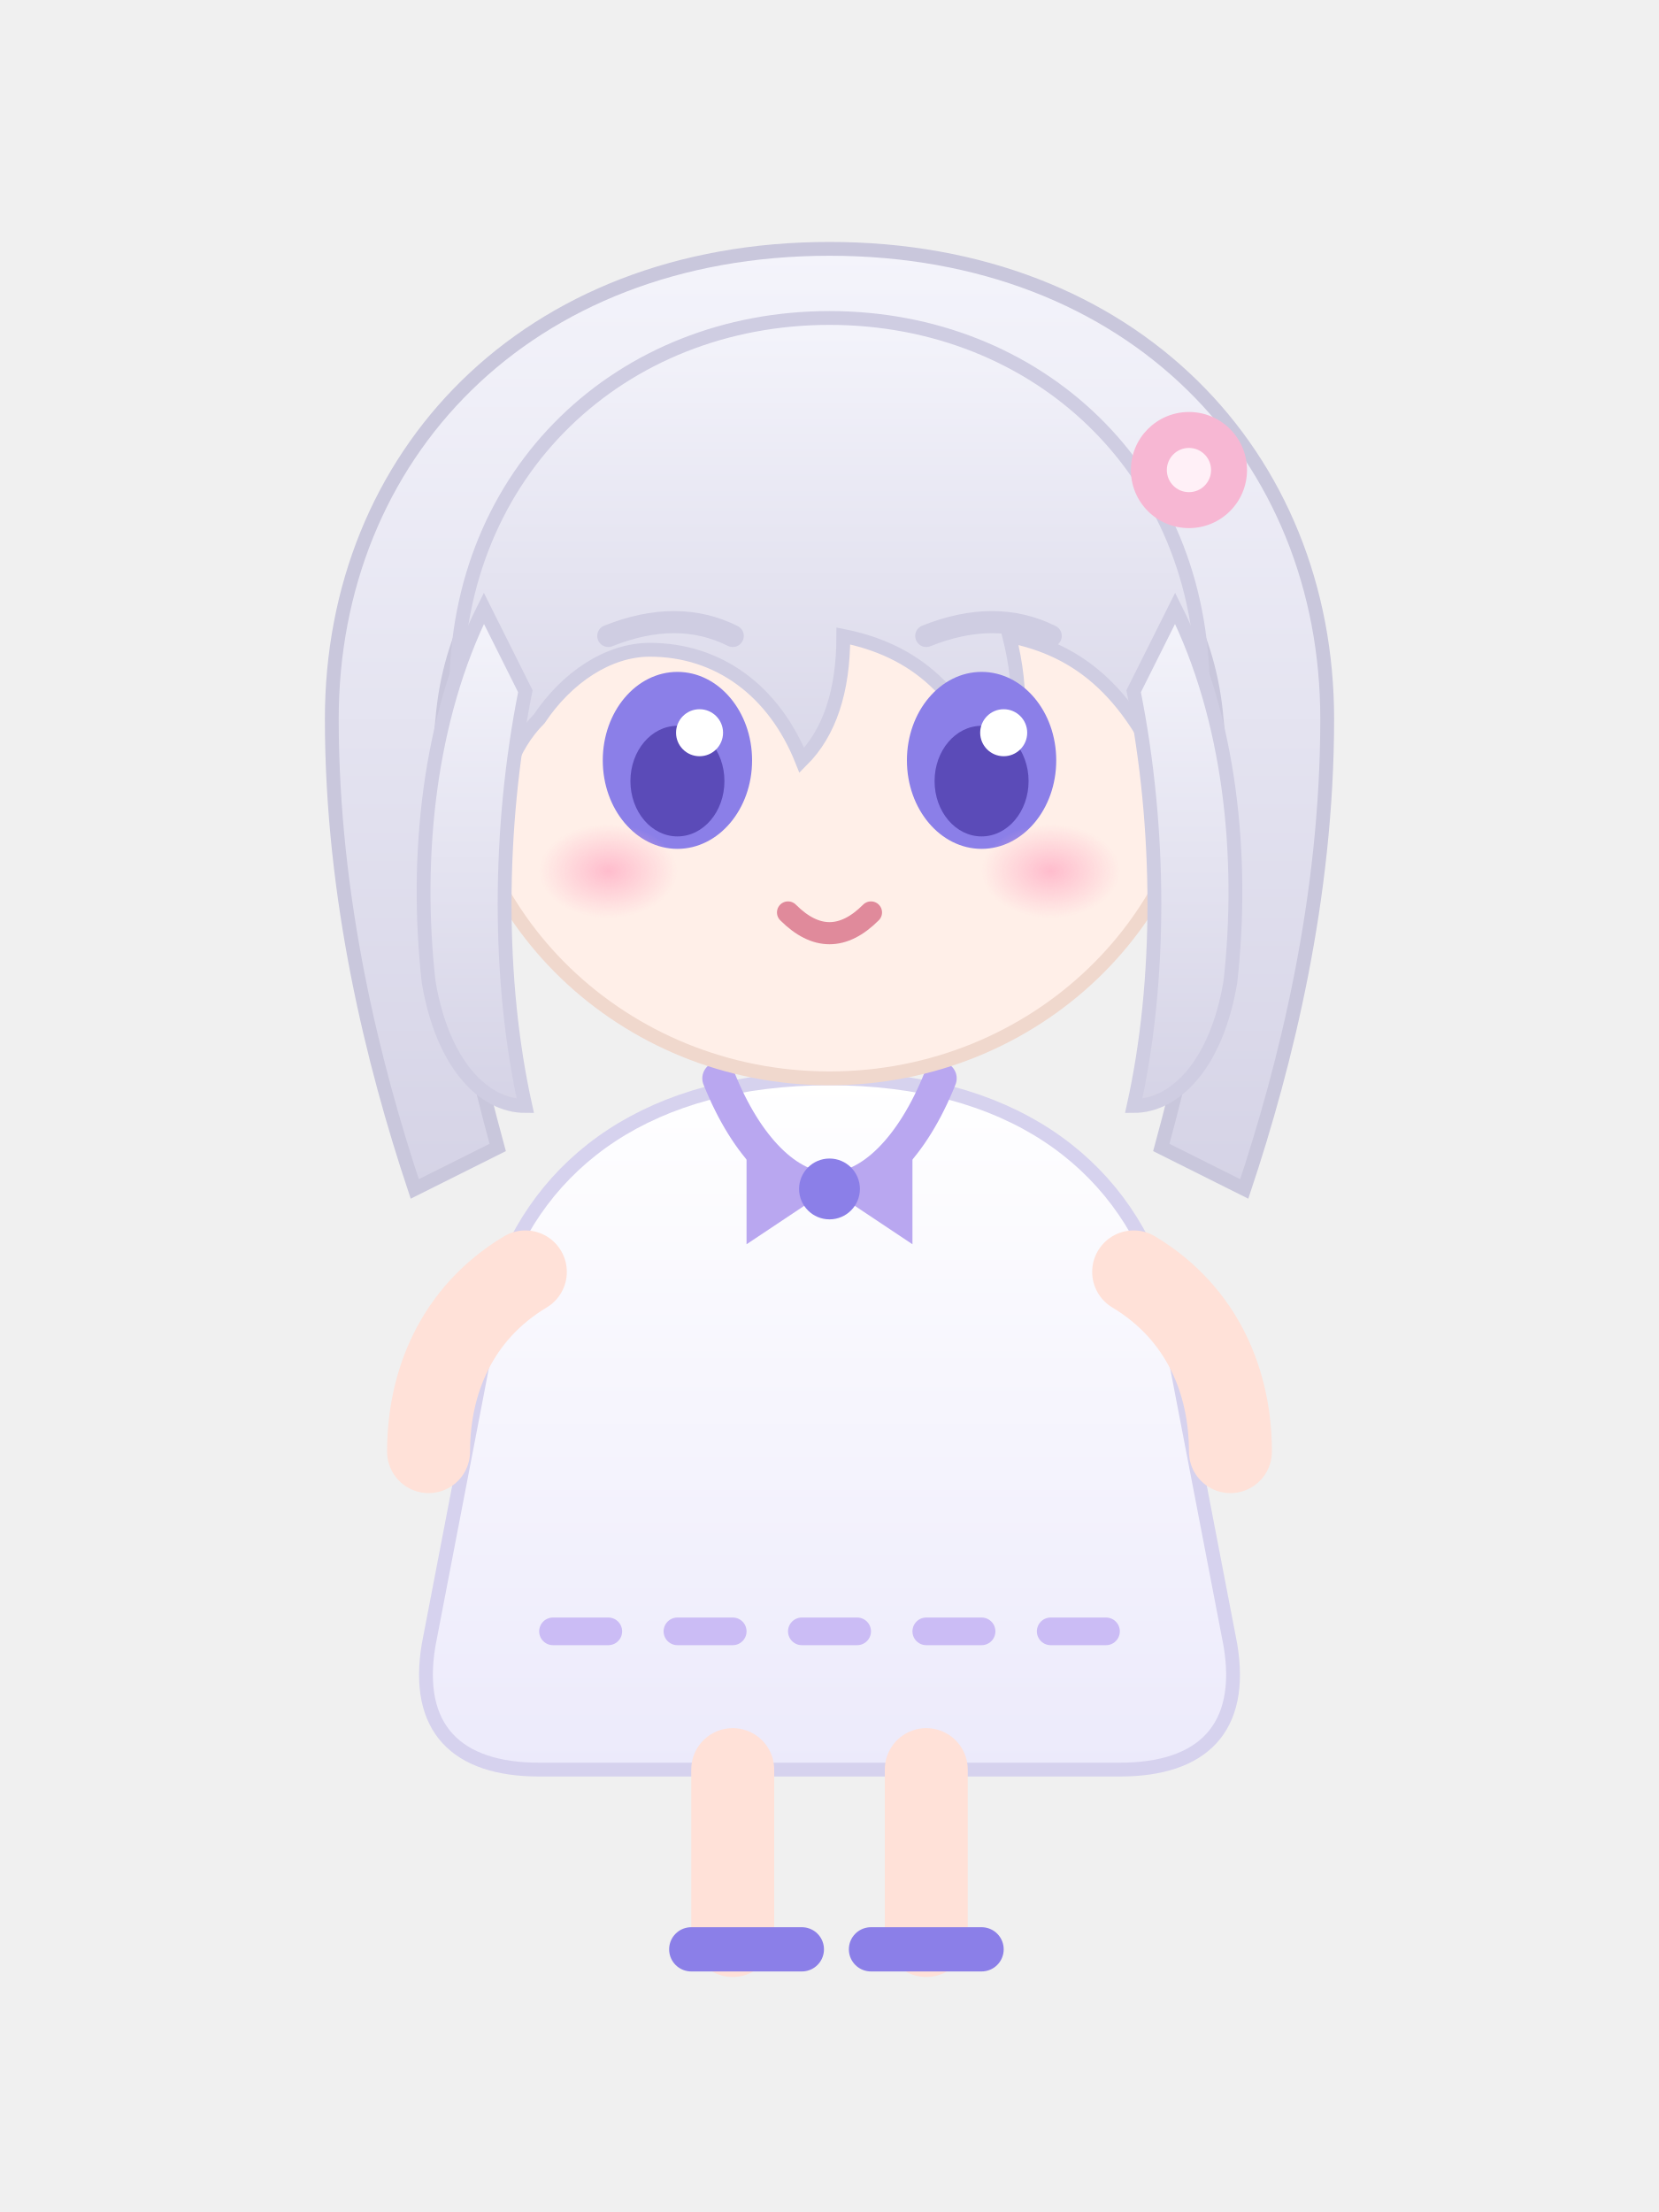
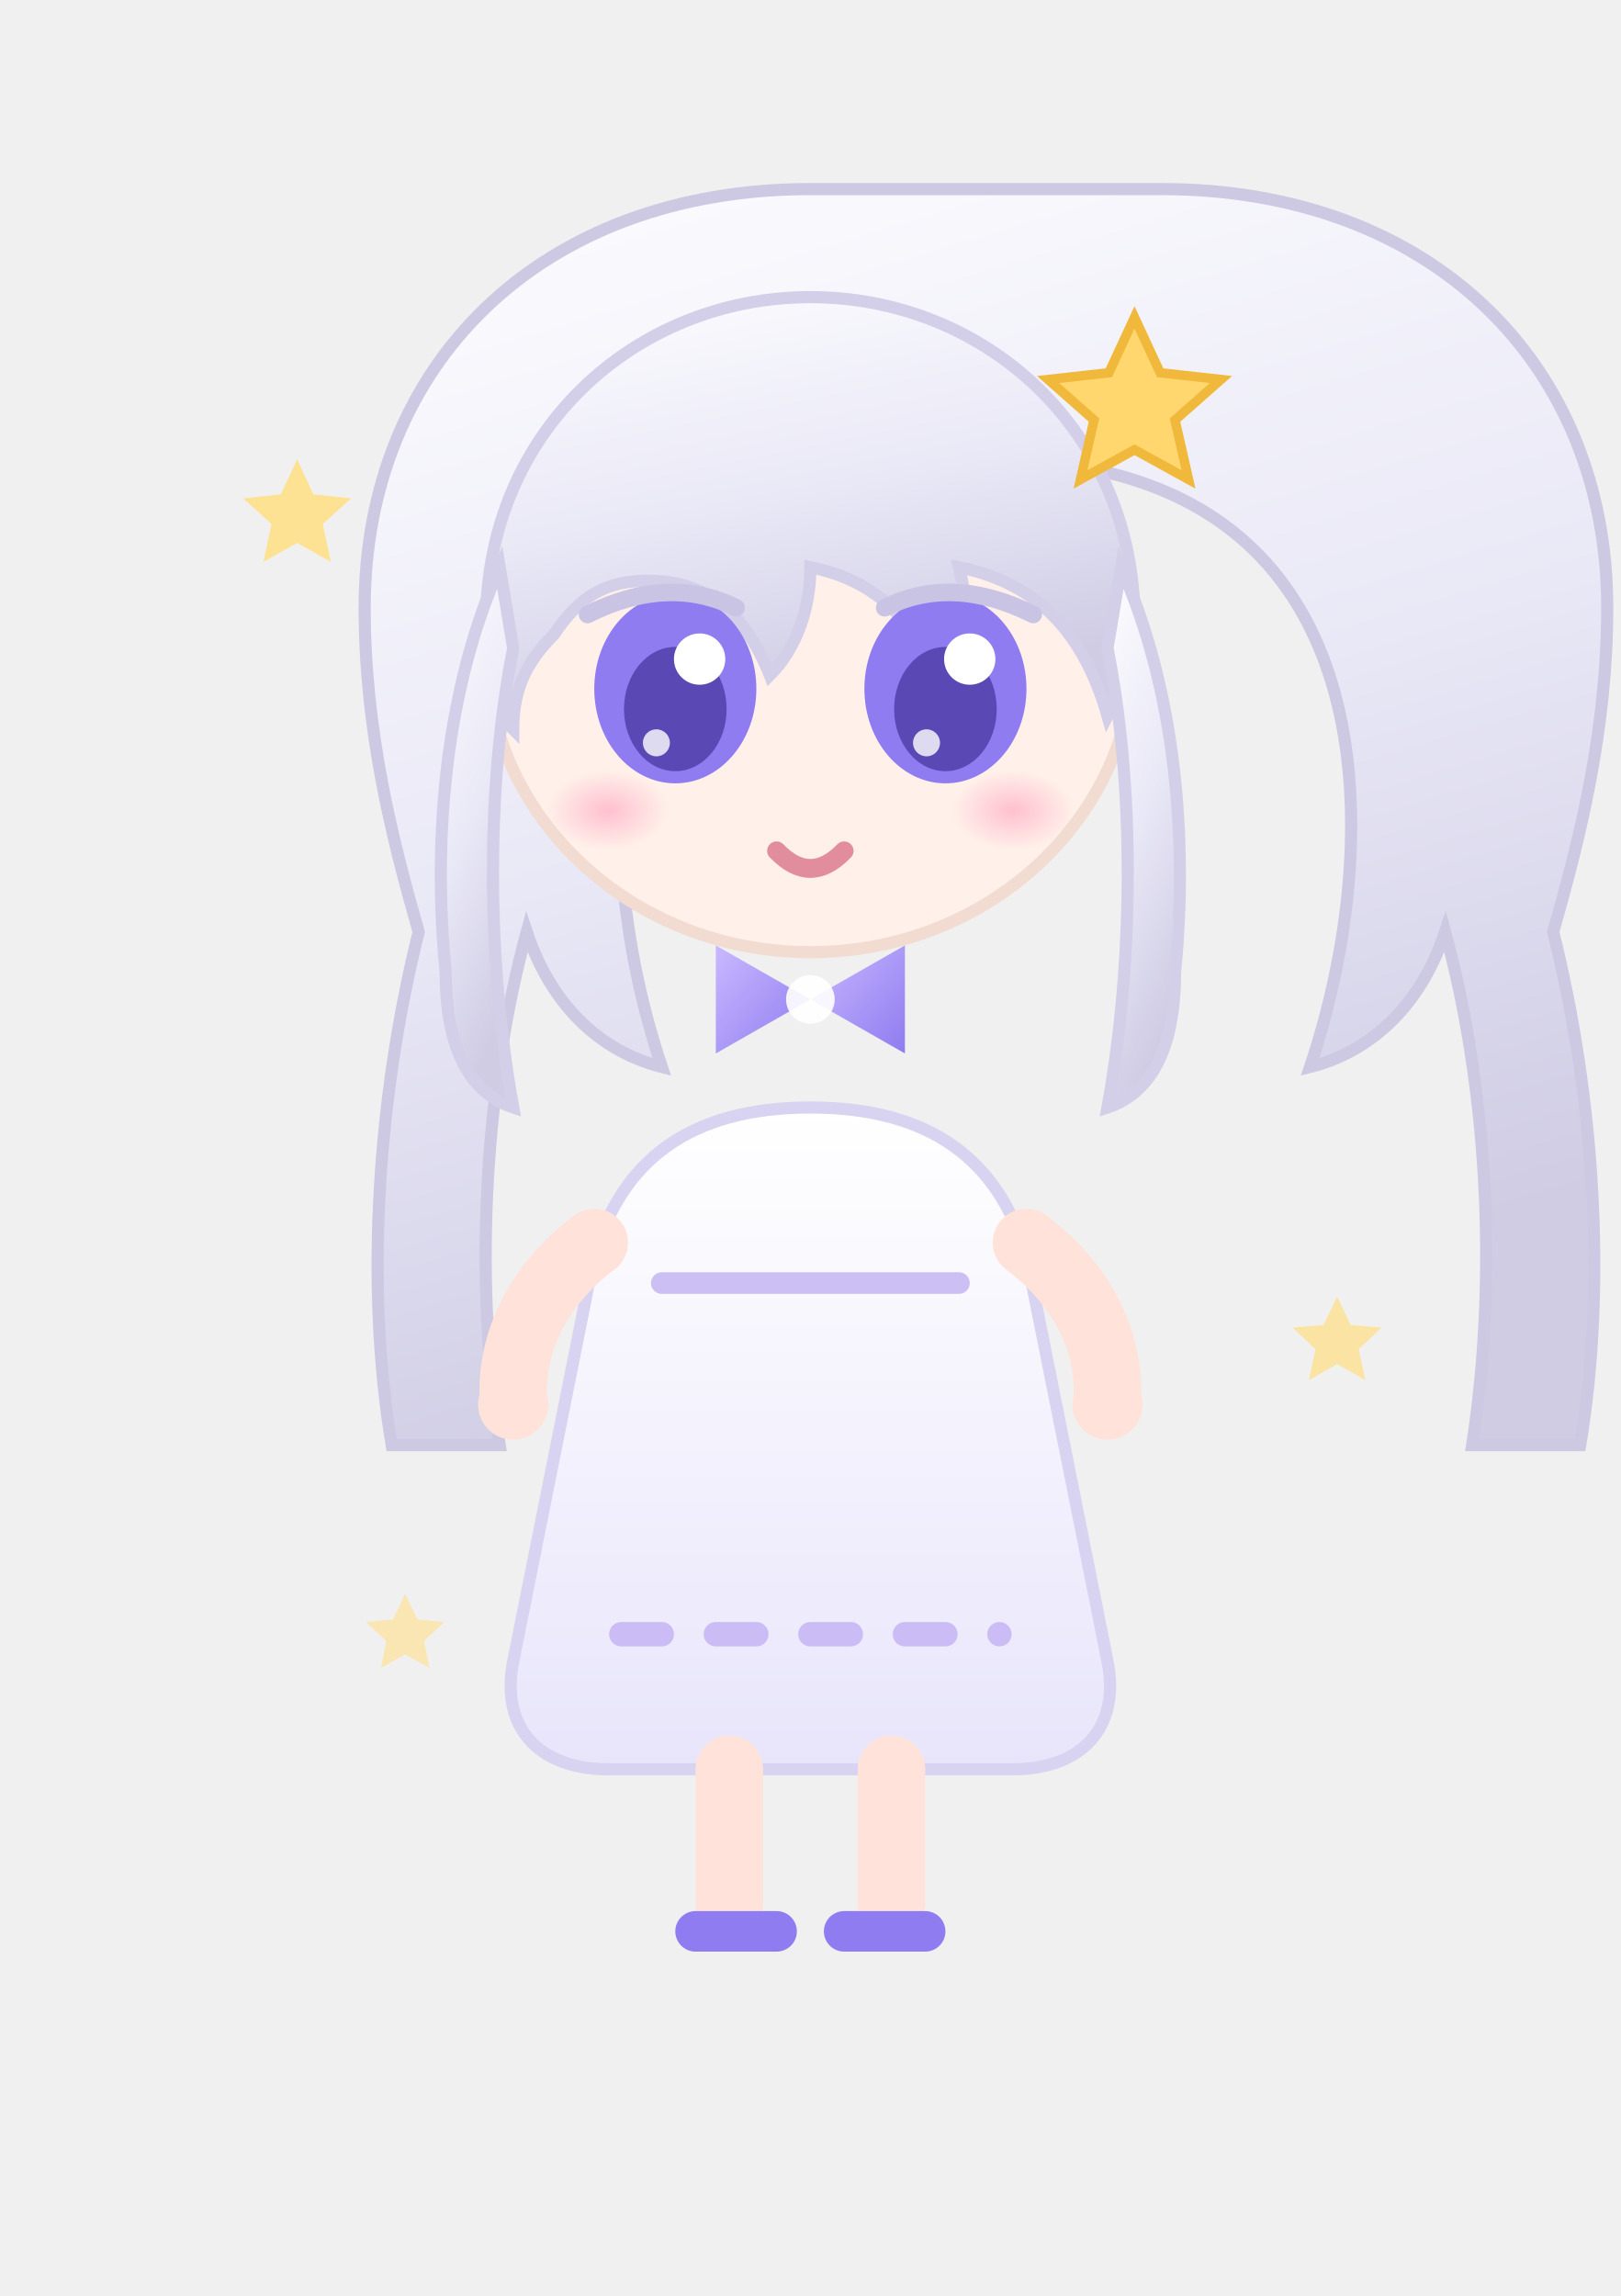
- <svg xmlns="http://www.w3.org/2000/svg" viewBox="0 0 120 160" width="120" height="160" role="img" aria-label="银发少女桌宠">
+ <svg xmlns="http://www.w3.org/2000/svg" viewBox="0 0 120 170" width="120" height="170" role="img" aria-label="银发少女桌宠">
  <defs>
-     <linearGradient id="hairGrad" x1="0" y1="0" x2="0" y2="1">
-       <stop offset="0" stop-color="#f4f4fb" />
-       <stop offset="1" stop-color="#d5d3e6" />
+     <linearGradient id="hairG" x1="0" y1="0" x2="0.3" y2="1">
+       <stop offset="0" stop-color="#fdfdff" />
+       <stop offset="0.55" stop-color="#e9e8f6" />
+       <stop offset="1" stop-color="#cfcce4" />
    </linearGradient>
-     <linearGradient id="dressGrad" x1="0" y1="0" x2="0" y2="1">
+     <linearGradient id="dressG" x1="0" y1="0" x2="0" y2="1">
      <stop offset="0" stop-color="#ffffff" />
-       <stop offset="1" stop-color="#eceafb" />
+       <stop offset="1" stop-color="#e8e5fb" />
    </linearGradient>
-     <radialGradient id="cheek" cx="0.5" cy="0.5" r="0.5">
-       <stop offset="0" stop-color="#ffb3c8" stop-opacity="0.85" />
+     <linearGradient id="ribbonG" x1="0" y1="0" x2="1" y2="1">
+       <stop offset="0" stop-color="#c9b8ff" />
+       <stop offset="1" stop-color="#8f7cf0" />
+     </linearGradient>
+     <radialGradient id="cheekG" cx="0.5" cy="0.5" r="0.5">
+       <stop offset="0" stop-color="#ffb3c8" stop-opacity="0.8" />
      <stop offset="1" stop-color="#ffb3c8" stop-opacity="0" />
    </radialGradient>
  </defs>
  <g id="pet-body">
-     <path d="M60 18c-22 0-36 15-36 34 0 13 3 25 6 34l6-3c-3-11-5-22-4-31 1-12 11-21 28-21s27 9 28 21c1 9-1 20-4 31l6 3c3-9 6-21 6-34 0-19-14-34-36-34z" fill="url(#hairGrad)" stroke="#c9c7dc" stroke-width="1" />
-     <path d="M60 78c-13 0-21 6-24 15l-5 26c-1 6 2 9 8 9h42c6 0 9-3 8-9l-5-26c-3-9-11-15-24-15z" fill="url(#dressGrad)" stroke="#d6d2ee" stroke-width="1" />
-     <path d="M52 78c2 5 5 8 8 8s6-3 8-8" fill="none" stroke="#b9a7f0" stroke-width="2.4" stroke-linecap="round" />
-     <path d="M60 86l-6-4v8l6-4 6 4v-8z" fill="#b9a7f0" />
-     <circle cx="60" cy="86" r="2.2" fill="#8b7fe8" />
-     <path d="M40 118h40" stroke="#cbbcf5" stroke-width="2" stroke-linecap="round" stroke-dasharray="4 5" />
-     <path d="M38 92c-5 3-7 8-7 13" fill="none" stroke="#ffe1d8" stroke-width="6" stroke-linecap="round" />
-     <path d="M82 92c5 3 7 8 7 13" fill="none" stroke="#ffe1d8" stroke-width="6" stroke-linecap="round" />
-     <path d="M53 128v12M67 128v12" stroke="#ffe1d8" stroke-width="6" stroke-linecap="round" />
-     <path d="M50 141h8M63 141h8" stroke="#8b7fe8" stroke-width="3.2" stroke-linecap="round" />
-     <ellipse cx="60" cy="52" rx="27" ry="26" fill="#ffefe8" stroke="#f0d8cd" stroke-width="1" />
-     <path d="M33 50c0-16 12-27 27-27s27 11 27 27c0 3-1 6-2 8-3-8-7-11-12-12 1 4 1 8-1 11-2-7-6-10-11-11 0 4-1 7-3 9-2-5-6-8-11-8-3 0-6 2-8 5-2 2-3 5-3 8-2-3-3-6-3-10z" fill="url(#hairGrad)" stroke="#cfcde2" stroke-width="1" />
-     <path d="M35 44c-4 8-5 18-4 27 1 6 4 9 7 9-2-9-2-20 0-30z" fill="url(#hairGrad)" stroke="#cfcde2" stroke-width="1" />
-     <path d="M85 44c4 8 5 18 4 27-1 6-4 9-7 9 2-9 2-20 0-30z" fill="url(#hairGrad)" stroke="#cfcde2" stroke-width="1" />
-     <g transform="translate(86,34)">
-       <circle r="4.2" fill="#f7b7d3" />
-       <circle r="1.6" fill="#fff0f7" />
+     <path d="M60 14c-20 0-33 13-33 31 0 9 2 17 4 24-3 12-4 26-2 38h8c-2-13-1-27 2-38 2 6 6 9 10 10-3-9-4-19-2-27 3-12 12-18 26-18s23 6 26 18c2 8 1 18-2 27 4-1 8-4 10-10 3 11 4 25 2 38h8c2-12 1-26-2-38 2-7 4-15 4-24 0-18-13-31-33-31z" fill="url(#hairG)" stroke="#cdc9e3" stroke-width="0.9" />
+     <path d="M60 82c-9 0-14 4-16 11l-6 30c-1 5 2 8 7 8h30c5 0 8-3 7-8l-6-30c-2-7-7-11-16-11z" fill="url(#dressG)" stroke="#d8d3f0" stroke-width="0.9" />
+     <path d="M46 121h28" stroke="#cbbcf5" stroke-width="1.8" stroke-linecap="round" stroke-dasharray="3 4" />
+     <path d="M49 95h22" stroke="#b9a7f0" stroke-width="1.6" stroke-linecap="round" opacity="0.7" />
+     <path d="M44 92c-4 3-6 7-6 11" fill="none" stroke="#ffe3da" stroke-width="5" stroke-linecap="round" />
+     <path d="M76 92c4 3 6 7 6 11" fill="none" stroke="#ffe3da" stroke-width="5" stroke-linecap="round" />
+     <circle cx="38" cy="104" r="2.6" fill="#ffe3da" />
+     <circle cx="82" cy="104" r="2.6" fill="#ffe3da" />
+     <path d="M54 131v10M66 131v10" stroke="#ffe3da" stroke-width="5" stroke-linecap="round" />
+     <path d="M51.5 143h6M62.5 143h6" stroke="#8f7cf0" stroke-width="3" stroke-linecap="round" />
+     <ellipse cx="60" cy="48" rx="24" ry="22.5" fill="#fff1ea" stroke="#f2dcd1" stroke-width="0.9" />
+     <path d="M36 46c0-14 11-24 24-24s24 10 24 24c0 3-1 5-2 7-2-7-6-10-11-11 1 4 1 7-1 10-2-6-5-9-10-10 0 3-1 6-3 8-2-5-5-7-9-7-3 0-5 1-7 4-2 2-3 4-3 7-2-2-2-5-2-8z" fill="url(#hairG)" stroke="#d3cfe8" stroke-width="0.9" />
+     <path d="M37 42c-4 9-5 20-4 30 0 6 2 9 5 10-2-11-2-24 0-34z" fill="url(#hairG)" stroke="#d3cfe8" stroke-width="0.9" />
+     <path d="M83 42c4 9 5 20 4 30 0 6-2 9-5 10 2-11 2-24 0-34z" fill="url(#hairG)" stroke="#d3cfe8" stroke-width="0.9" />
+     <g transform="translate(84,30)">
+       <path d="M0-6.5l1.9 4.1 4.5.5-3.4 3 1 4.4L0 3.3l-4 2.2 1-4.4-3.4-3 4.5-.5z" fill="#ffd76e" stroke="#f0b93c" stroke-width="0.7" />
+     </g>
+     <g transform="translate(60,74)">
+       <path d="M0 0l-7-4v8z" fill="url(#ribbonG)" />
+       <path d="M0 0l7-4v8z" fill="url(#ribbonG)" />
+       <circle r="1.8" fill="#fff" opacity="0.9" />
    </g>
    <g>
-       <ellipse cx="49" cy="55" rx="5.4" ry="6.4" fill="#8b7fe8" />
-       <ellipse cx="71" cy="55" rx="5.4" ry="6.4" fill="#8b7fe8" />
-       <ellipse cx="49" cy="56.5" rx="3.4" ry="4" fill="#5b4bb8" />
-       <ellipse cx="71" cy="56.5" rx="3.4" ry="4" fill="#5b4bb8" />
-       <circle cx="50.6" cy="53" r="1.7" fill="#ffffff" />
-       <circle cx="72.6" cy="53" r="1.7" fill="#ffffff" />
+       <ellipse cx="50" cy="51" rx="6" ry="7" fill="#8f7cf0" />
+       <ellipse cx="70" cy="51" rx="6" ry="7" fill="#8f7cf0" />
+       <ellipse cx="50" cy="52.5" rx="3.8" ry="4.6" fill="#5a48b5" />
+       <ellipse cx="70" cy="52.5" rx="3.8" ry="4.6" fill="#5a48b5" />
+       <circle cx="51.8" cy="48.8" r="1.9" fill="#fff" />
+       <circle cx="71.8" cy="48.8" r="1.9" fill="#fff" />
+       <circle cx="48.6" cy="55" r="1" fill="#fff" opacity="0.8" />
+       <circle cx="68.6" cy="55" r="1" fill="#fff" opacity="0.8" />
    </g>
-     <path d="M44 46q5-2 9 0M67 46q5-2 9 0" stroke="#cfcde2" stroke-width="1.6" fill="none" stroke-linecap="round" />
-     <ellipse cx="44" cy="63" rx="5" ry="3.4" fill="url(#cheek)" />
-     <ellipse cx="76" cy="63" rx="5" ry="3.4" fill="url(#cheek)" />
-     <path d="M57 66q3 3 6 0" stroke="#e08a9b" stroke-width="1.6" fill="none" stroke-linecap="round" />
+     <path d="M43.5 45.5q6-3 11-0.5M65.5 45q5-2.5 11 0.5" stroke="#c9c4e4" stroke-width="1.3" fill="none" stroke-linecap="round" />
+     <ellipse cx="45" cy="60" rx="4.6" ry="3" fill="url(#cheekG)" />
+     <ellipse cx="75" cy="60" rx="4.6" ry="3" fill="url(#cheekG)" />
+     <path d="M57.5 63q2.5 2.6 5 0" stroke="#e28d9e" stroke-width="1.4" fill="none" stroke-linecap="round" />
+   </g>
+   <g id="pet-sparkles" fill="#ffe08a">
+     <path d="M22 34l1.2 2.6 2.8.3-2.1 1.9.6 2.8-2.5-1.4-2.5 1.4.6-2.8-2.1-1.9 2.8-.3z" opacity="0.9">
+       <animate attributeName="opacity" values="0.25;1;0.25" dur="2.8s" begin="0s" repeatCount="indefinite" />
+       <animateTransform attributeName="transform" type="translate" values="0 0; 0 -3; 0 0" dur="2.8s" begin="0s" repeatCount="indefinite" />
+     </path>
+     <path d="M99 96l1 2.1 2.3.2-1.7 1.6.5 2.3-2.1-1.2-2.1 1.2.5-2.3-1.7-1.6 2.3-.2z" opacity="0.75">
+       <animate attributeName="opacity" values="0.2;0.95;0.2" dur="3.1s" begin="0.9s" repeatCount="indefinite" />
+       <animateTransform attributeName="transform" type="translate" values="0 0; 0 -2.5; 0 0" dur="3.1s" begin="0.9s" repeatCount="indefinite" />
+     </path>
+     <path d="M30 118l0.9 1.9 2 .2-1.5 1.4.4 2-1.8-1-1.8 1 .4-2-1.5-1.4 2-.2z" opacity="0.6">
+       <animate attributeName="opacity" values="0.15;0.9;0.15" dur="3.4s" begin="1.7s" repeatCount="indefinite" />
+       <animateTransform attributeName="transform" type="translate" values="0 0; 0 -3.5; 0 0" dur="3.4s" begin="1.7s" repeatCount="indefinite" />
+     </path>
  </g>
</svg>
